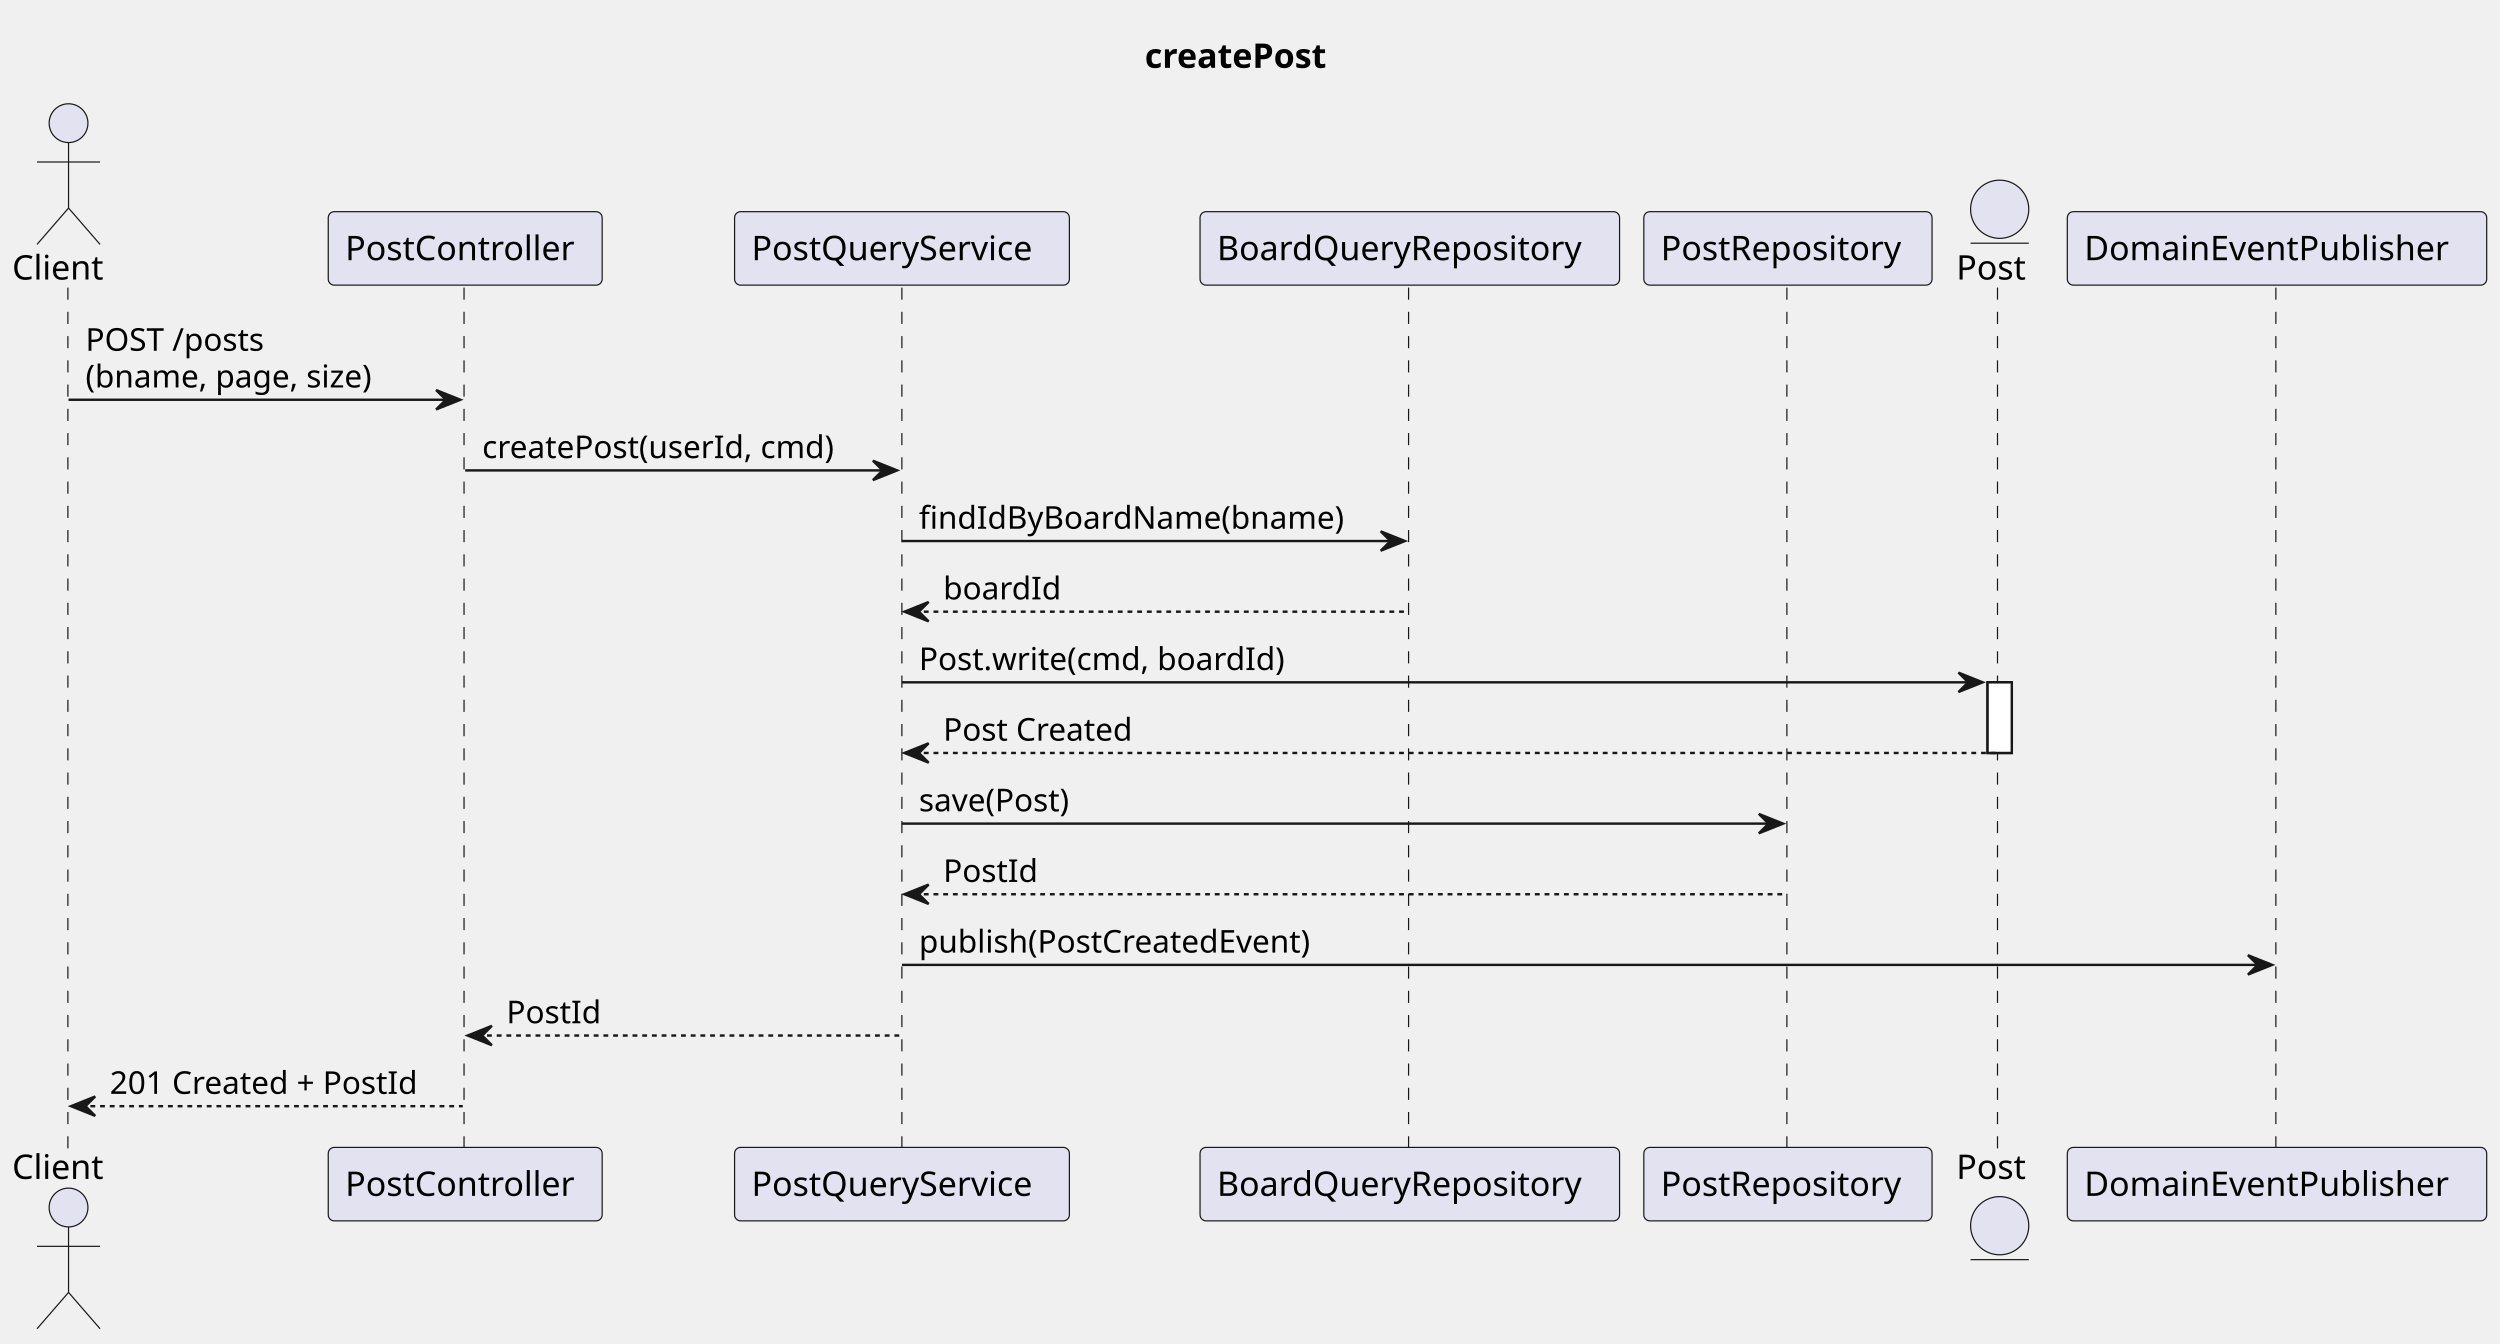
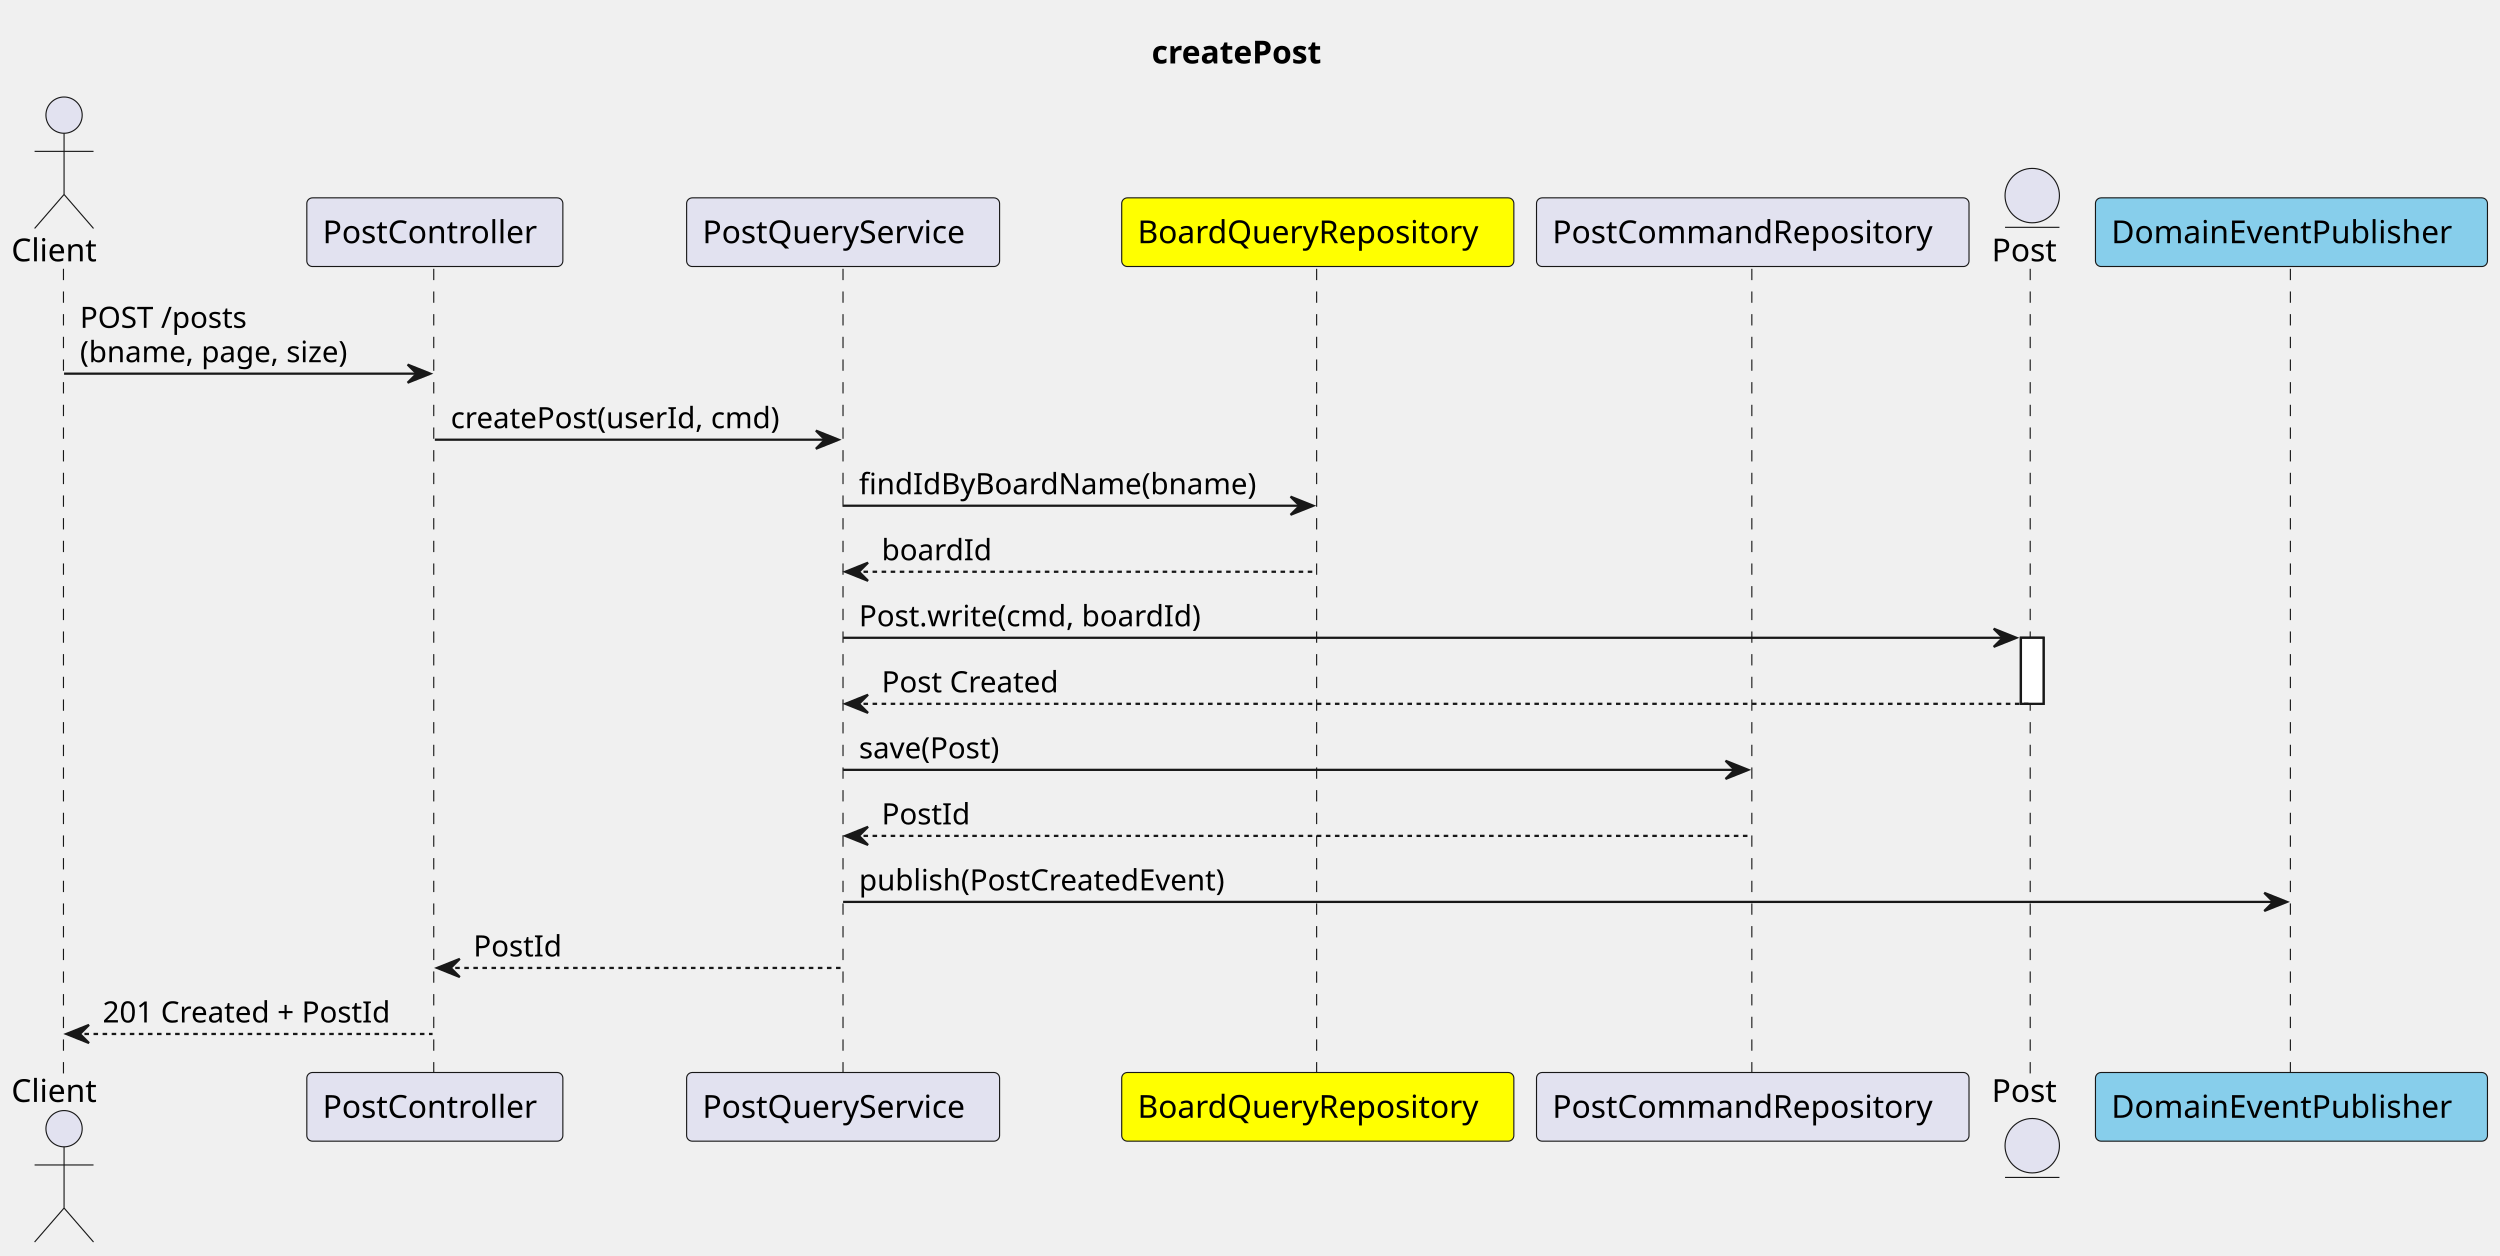
- <svg xmlns="http://www.w3.org/2000/svg" contentStyleType="text/css" data-diagram-type="SEQUENCE" height="554px" preserveAspectRatio="none" style="width:1031px;height:554px;background:#FFFFFF;" version="1.1" viewBox="0 0 1031 554" width="1031px" zoomAndPan="magnify">
+ <svg xmlns="http://www.w3.org/2000/svg" contentStyleType="text/css" data-diagram-type="SEQUENCE" height="554px" preserveAspectRatio="none" style="width:1103px;height:554px;background:#FFFFFF;" version="1.1" viewBox="0 0 1103 554" width="1103px" zoomAndPan="magnify">
  <defs />
  <g>
-     <text fill="#000000" font-family="sans-serif" font-size="14" font-weight="bold" lengthAdjust="spacing" textLength="85.237" x="472.138" y="27.995">createPost</text>
+     <text fill="#000000" font-family="sans-serif" font-size="14" font-weight="bold" lengthAdjust="spacing" textLength="85.237" x="508.116" y="27.995">createPost</text>
    <g>
-       <rect fill="#FFFFFF" height="29.133" style="stroke:#181818;stroke-width:1;" width="10" x="819.669" y="281.391" />
+       <rect fill="#FFFFFF" height="29.133" style="stroke:#181818;stroke-width:1;" width="10" x="891.624" y="281.391" />
    </g>
    <g>
      <rect fill="#000000" fill-opacity="0" height="355.594" width="8" x="24.265" y="118.594" />
      <line style="stroke:#181818;stroke-width:0.5;stroke-dasharray:5.0,5.0;" x1="28" x2="28" y1="118.594" y2="474.188" />
    </g>
    <g>
      <rect fill="#000000" fill-opacity="0" height="355.594" width="8" x="187.85" y="118.594" />
      <line style="stroke:#181818;stroke-width:0.5;stroke-dasharray:5.0,5.0;" x1="191.368" x2="191.368" y1="118.594" y2="474.188" />
    </g>
    <g>
      <rect fill="#000000" fill-opacity="0" height="355.594" width="8" x="367.977" y="118.594" />
      <line style="stroke:#181818;stroke-width:0.5;stroke-dasharray:5.0,5.0;" x1="371.938" x2="371.938" y1="118.594" y2="474.188" />
    </g>
    <g>
      <rect fill="#000000" fill-opacity="0" height="355.594" width="8" x="577.405" y="118.594" />
      <line style="stroke:#181818;stroke-width:0.5;stroke-dasharray:5.0,5.0;" x1="580.899" x2="580.899" y1="118.594" y2="474.188" />
    </g>
    <g>
-       <rect fill="#000000" fill-opacity="0" height="355.594" width="8" x="733.342" y="118.594" />
-       <line style="stroke:#181818;stroke-width:0.5;stroke-dasharray:5.0,5.0;" x1="736.91" x2="736.91" y1="118.594" y2="474.188" />
+       <rect fill="#000000" fill-opacity="0" height="355.594" width="8" x="769.319" y="118.594" />
+       <line style="stroke:#181818;stroke-width:0.5;stroke-dasharray:5.0,5.0;" x1="772.91" x2="772.91" y1="118.594" y2="474.188" />
    </g>
    <g>
-       <rect fill="#000000" fill-opacity="0" height="355.594" width="8" x="820.669" y="118.594" />
-       <line style="stroke:#181818;stroke-width:0.5;stroke-dasharray:5.0,5.0;" x1="823.773" x2="823.773" y1="118.594" y2="474.188" />
+       <rect fill="#000000" fill-opacity="0" height="355.594" width="8" x="892.624" y="118.594" />
+       <line style="stroke:#181818;stroke-width:0.5;stroke-dasharray:5.0,5.0;" x1="895.729" x2="895.729" y1="118.594" y2="474.188" />
    </g>
    <g>
-       <rect fill="#000000" fill-opacity="0" height="355.594" width="8" x="935.039" y="118.594" />
-       <line style="stroke:#181818;stroke-width:0.5;stroke-dasharray:5.0,5.0;" x1="938.564" x2="938.564" y1="118.594" y2="474.188" />
+       <rect fill="#000000" fill-opacity="0" height="355.594" width="8" x="1006.994" y="118.594" />
+       <line style="stroke:#181818;stroke-width:0.5;stroke-dasharray:5.0,5.0;" x1="1010.519" x2="1010.519" y1="118.594" y2="474.188" />
    </g>
    <g class="participant participant-head" data-participant="Client">
      <text fill="#000000" font-family="sans-serif" font-size="14" lengthAdjust="spacing" textLength="40.53" x="5" y="115.292">Client</text>
      <ellipse cx="28.265" cy="50.797" fill="#E2E2F0" rx="8" ry="8" style="stroke:#181818;stroke-width:0.5;" />
      <path d="M28.265,58.797 L28.265,85.797 M15.265,66.797 L41.265,66.797 M28.265,85.797 L15.265,100.797 M28.265,85.797 L41.265,100.797" fill="none" style="stroke:#181818;stroke-width:0.5;" />
    </g>
    <g class="participant participant-tail" data-participant="Client">
      <text fill="#000000" font-family="sans-serif" font-size="14" lengthAdjust="spacing" textLength="40.53" x="5" y="486.183">Client</text>
      <ellipse cx="28.265" cy="497.984" fill="#E2E2F0" rx="8" ry="8" style="stroke:#181818;stroke-width:0.5;" />
      <path d="M28.265,505.984 L28.265,532.984 M15.265,513.984 L41.265,513.984 M28.265,532.984 L15.265,547.984 M28.265,532.984 L41.265,547.984" fill="none" style="stroke:#181818;stroke-width:0.5;" />
    </g>
    <g class="participant participant-head" data-participant="PostController">
      <rect fill="#E2E2F0" height="30.297" rx="2.5" ry="2.5" style="stroke:#181818;stroke-width:0.5;" width="112.964" x="135.368" y="87.297" />
      <text fill="#000000" font-family="sans-serif" font-size="14" lengthAdjust="spacing" textLength="98.964" x="142.368" y="107.292">PostController</text>
    </g>
    <g class="participant participant-tail" data-participant="PostController">
      <rect fill="#E2E2F0" height="30.297" rx="2.5" ry="2.5" style="stroke:#181818;stroke-width:0.5;" width="112.964" x="135.368" y="473.188" />
      <text fill="#000000" font-family="sans-serif" font-size="14" lengthAdjust="spacing" textLength="98.964" x="142.368" y="493.183">PostController</text>
    </g>
    <g class="participant participant-head" data-participant="PostQueryService">
      <rect fill="#E2E2F0" height="30.297" rx="2.5" ry="2.5" style="stroke:#181818;stroke-width:0.5;" width="138.079" x="302.938" y="87.297" />
      <text fill="#000000" font-family="sans-serif" font-size="14" lengthAdjust="spacing" textLength="124.079" x="309.938" y="107.292">PostQueryService</text>
    </g>
    <g class="participant participant-tail" data-participant="PostQueryService">
      <rect fill="#E2E2F0" height="30.297" rx="2.5" ry="2.5" style="stroke:#181818;stroke-width:0.5;" width="138.079" x="302.938" y="473.188" />
      <text fill="#000000" font-family="sans-serif" font-size="14" lengthAdjust="spacing" textLength="124.079" x="309.938" y="493.183">PostQueryService</text>
    </g>
    <g class="participant participant-head" data-participant="BoardQueryRepository">
-       <rect fill="#E2E2F0" height="30.297" rx="2.5" ry="2.5" style="stroke:#181818;stroke-width:0.5;" width="173.011" x="494.899" y="87.297" />
+       <rect fill="#FFFF00" height="30.297" rx="2.5" ry="2.5" style="stroke:#181818;stroke-width:0.5;" width="173.011" x="494.899" y="87.297" />
      <text fill="#000000" font-family="sans-serif" font-size="14" lengthAdjust="spacing" textLength="159.011" x="501.899" y="107.292">BoardQueryRepository</text>
    </g>
    <g class="participant participant-tail" data-participant="BoardQueryRepository">
-       <rect fill="#E2E2F0" height="30.297" rx="2.5" ry="2.5" style="stroke:#181818;stroke-width:0.5;" width="173.011" x="494.899" y="473.188" />
+       <rect fill="#FFFF00" height="30.297" rx="2.5" ry="2.5" style="stroke:#181818;stroke-width:0.5;" width="173.011" x="494.899" y="473.188" />
      <text fill="#000000" font-family="sans-serif" font-size="14" lengthAdjust="spacing" textLength="159.011" x="501.899" y="493.183">BoardQueryRepository</text>
    </g>
-     <g class="participant participant-head" data-participant="PostRepository">
-       <rect fill="#E2E2F0" height="30.297" rx="2.5" ry="2.5" style="stroke:#181818;stroke-width:0.5;" width="118.863" x="677.91" y="87.297" />
-       <text fill="#000000" font-family="sans-serif" font-size="14" lengthAdjust="spacing" textLength="104.863" x="684.91" y="107.292">PostRepository</text>
+     <g class="participant participant-head" data-participant="PostCommandRepository">
+       <rect fill="#E2E2F0" height="30.297" rx="2.5" ry="2.5" style="stroke:#181818;stroke-width:0.5;" width="190.818" x="677.91" y="87.297" />
+       <text fill="#000000" font-family="sans-serif" font-size="14" lengthAdjust="spacing" textLength="176.818" x="684.91" y="107.292">PostCommandRepository</text>
    </g>
-     <g class="participant participant-tail" data-participant="PostRepository">
-       <rect fill="#E2E2F0" height="30.297" rx="2.5" ry="2.5" style="stroke:#181818;stroke-width:0.5;" width="118.863" x="677.91" y="473.188" />
-       <text fill="#000000" font-family="sans-serif" font-size="14" lengthAdjust="spacing" textLength="104.863" x="684.91" y="493.183">PostRepository</text>
+     <g class="participant participant-tail" data-participant="PostCommandRepository">
+       <rect fill="#E2E2F0" height="30.297" rx="2.5" ry="2.5" style="stroke:#181818;stroke-width:0.5;" width="190.818" x="677.91" y="473.188" />
+       <text fill="#000000" font-family="sans-serif" font-size="14" lengthAdjust="spacing" textLength="176.818" x="684.91" y="493.183">PostCommandRepository</text>
    </g>
    <g class="participant participant-head" data-participant="Post">
-       <text fill="#000000" font-family="sans-serif" font-size="14" lengthAdjust="spacing" textLength="29.791" x="806.773" y="115.292">Post</text>
-       <ellipse cx="824.669" cy="86.297" fill="#E2E2F0" rx="12" ry="12" style="stroke:#181818;stroke-width:0.5;" />
-       <line style="stroke:#181818;stroke-width:0.5;" x1="812.669" x2="836.669" y1="100.297" y2="100.297" />
+       <text fill="#000000" font-family="sans-serif" font-size="14" lengthAdjust="spacing" textLength="29.791" x="878.729" y="115.292">Post</text>
+       <ellipse cx="896.624" cy="86.297" fill="#E2E2F0" rx="12" ry="12" style="stroke:#181818;stroke-width:0.5;" />
+       <line style="stroke:#181818;stroke-width:0.5;" x1="884.624" x2="908.624" y1="100.297" y2="100.297" />
    </g>
    <g class="participant participant-tail" data-participant="Post">
-       <text fill="#000000" font-family="sans-serif" font-size="14" lengthAdjust="spacing" textLength="29.791" x="806.773" y="486.183">Post</text>
-       <ellipse cx="824.669" cy="505.484" fill="#E2E2F0" rx="12" ry="12" style="stroke:#181818;stroke-width:0.5;" />
-       <line style="stroke:#181818;stroke-width:0.5;" x1="812.669" x2="836.669" y1="519.484" y2="519.484" />
+       <text fill="#000000" font-family="sans-serif" font-size="14" lengthAdjust="spacing" textLength="29.791" x="878.729" y="486.183">Post</text>
+       <ellipse cx="896.624" cy="505.484" fill="#E2E2F0" rx="12" ry="12" style="stroke:#181818;stroke-width:0.5;" />
+       <line style="stroke:#181818;stroke-width:0.5;" x1="884.624" x2="908.624" y1="519.484" y2="519.484" />
    </g>
    <g class="participant participant-head" data-participant="DomainEventPublisher">
-       <rect fill="#E2E2F0" height="30.297" rx="2.5" ry="2.5" style="stroke:#181818;stroke-width:0.5;" width="172.949" x="852.564" y="87.297" />
-       <text fill="#000000" font-family="sans-serif" font-size="14" lengthAdjust="spacing" textLength="158.949" x="859.564" y="107.292">DomainEventPublisher</text>
+       <rect fill="#87CEEB" height="30.297" rx="2.5" ry="2.5" style="stroke:#181818;stroke-width:0.5;" width="172.949" x="924.519" y="87.297" />
+       <text fill="#000000" font-family="sans-serif" font-size="14" lengthAdjust="spacing" textLength="158.949" x="931.519" y="107.292">DomainEventPublisher</text>
    </g>
    <g class="participant participant-tail" data-participant="DomainEventPublisher">
-       <rect fill="#E2E2F0" height="30.297" rx="2.5" ry="2.5" style="stroke:#181818;stroke-width:0.5;" width="172.949" x="852.564" y="473.188" />
-       <text fill="#000000" font-family="sans-serif" font-size="14" lengthAdjust="spacing" textLength="158.949" x="859.564" y="493.183">DomainEventPublisher</text>
+       <rect fill="#87CEEB" height="30.297" rx="2.5" ry="2.5" style="stroke:#181818;stroke-width:0.5;" width="172.949" x="924.519" y="473.188" />
+       <text fill="#000000" font-family="sans-serif" font-size="14" lengthAdjust="spacing" textLength="158.949" x="931.519" y="493.183">DomainEventPublisher</text>
    </g>
    <g>
-       <rect fill="#FFFFFF" height="29.133" style="stroke:#181818;stroke-width:1;" width="10" x="819.669" y="281.391" />
+       <rect fill="#FFFFFF" height="29.133" style="stroke:#181818;stroke-width:1;" width="10" x="891.624" y="281.391" />
    </g>
    <g class="message" data-participant-1="Client" data-participant-2="PostController">
      <polygon fill="#181818" points="179.85,160.859,189.85,164.859,179.85,168.859,183.85,164.859" style="stroke:#181818;stroke-width:1;" />
      <line style="stroke:#181818;stroke-width:1;" x1="28.265" x2="185.85" y1="164.859" y2="164.859" />
      <text fill="#000000" font-family="sans-serif" font-size="13" lengthAdjust="spacing" textLength="77.626" x="35.265" y="144.661">POST /posts</text>
      <text fill="#000000" font-family="sans-serif" font-size="13" lengthAdjust="spacing" textLength="129.467" x="35.265" y="159.793">(bname, page, size)</text>
    </g>
    <g class="message" data-participant-1="PostController" data-participant-2="PostQueryService">
      <polygon fill="#181818" points="359.977,189.992,369.977,193.992,359.977,197.992,363.977,193.992" style="stroke:#181818;stroke-width:1;" />
      <line style="stroke:#181818;stroke-width:1;" x1="191.85" x2="365.977" y1="193.992" y2="193.992" />
      <text fill="#000000" font-family="sans-serif" font-size="13" lengthAdjust="spacing" textLength="156.127" x="198.85" y="188.926">createPost(userId, cmd)</text>
    </g>
    <g class="message" data-participant-1="PostQueryService" data-participant-2="BoardQueryRepository">
      <polygon fill="#181818" points="569.405,219.125,579.405,223.125,569.405,227.125,573.405,223.125" style="stroke:#181818;stroke-width:1;" />
      <line style="stroke:#181818;stroke-width:1;" x1="371.977" x2="575.405" y1="223.125" y2="223.125" />
      <text fill="#000000" font-family="sans-serif" font-size="13" lengthAdjust="spacing" textLength="185.428" x="378.977" y="218.059">findIdByBoardName(bname)</text>
    </g>
    <g class="message" data-participant-1="BoardQueryRepository" data-participant-2="PostQueryService">
      <polygon fill="#181818" points="382.977,248.258,372.977,252.258,382.977,256.258,378.977,252.258" style="stroke:#181818;stroke-width:1;" />
      <line style="stroke:#181818;stroke-width:1;stroke-dasharray:2.0,2.0;" x1="376.977" x2="580.405" y1="252.258" y2="252.258" />
      <text fill="#000000" font-family="sans-serif" font-size="13" lengthAdjust="spacing" textLength="49.855" x="388.977" y="247.192">boardId</text>
    </g>
    <g class="message" data-participant-1="PostQueryService" data-participant-2="Post">
-       <polygon fill="#181818" points="807.669,277.391,817.669,281.391,807.669,285.391,811.669,281.391" style="stroke:#181818;stroke-width:1;" />
-       <line style="stroke:#181818;stroke-width:1;" x1="371.977" x2="813.669" y1="281.391" y2="281.391" />
+       <polygon fill="#181818" points="879.624,277.391,889.624,281.391,879.624,285.391,883.624,281.391" style="stroke:#181818;stroke-width:1;" />
+       <line style="stroke:#181818;stroke-width:1;" x1="371.977" x2="885.624" y1="281.391" y2="281.391" />
      <text fill="#000000" font-family="sans-serif" font-size="13" lengthAdjust="spacing" textLength="160.805" x="378.977" y="276.325">Post.write(cmd, boardId)</text>
    </g>
    <g class="message" data-participant-1="Post" data-participant-2="PostQueryService">
      <polygon fill="#181818" points="382.977,306.523,372.977,310.523,382.977,314.523,378.977,310.523" style="stroke:#181818;stroke-width:1;" />
-       <line style="stroke:#181818;stroke-width:1;stroke-dasharray:2.0,2.0;" x1="376.977" x2="823.669" y1="310.523" y2="310.523" />
+       <line style="stroke:#181818;stroke-width:1;stroke-dasharray:2.0,2.0;" x1="376.977" x2="895.624" y1="310.523" y2="310.523" />
      <text fill="#000000" font-family="sans-serif" font-size="13" lengthAdjust="spacing" textLength="83.529" x="388.977" y="305.457">Post Created</text>
    </g>
-     <g class="message" data-participant-1="PostQueryService" data-participant-2="PostRepository">
-       <polygon fill="#181818" points="725.342,335.656,735.342,339.656,725.342,343.656,729.342,339.656" style="stroke:#181818;stroke-width:1;" />
-       <line style="stroke:#181818;stroke-width:1;" x1="371.977" x2="731.342" y1="339.656" y2="339.656" />
+     <g class="message" data-participant-1="PostQueryService" data-participant-2="PostCommandRepository">
+       <polygon fill="#181818" points="761.319,335.656,771.319,339.656,761.319,343.656,765.319,339.656" style="stroke:#181818;stroke-width:1;" />
+       <line style="stroke:#181818;stroke-width:1;" x1="371.977" x2="767.319" y1="339.656" y2="339.656" />
      <text fill="#000000" font-family="sans-serif" font-size="13" lengthAdjust="spacing" textLength="68.237" x="378.977" y="334.59">save(Post)</text>
    </g>
-     <g class="message" data-participant-1="PostRepository" data-participant-2="PostQueryService">
+     <g class="message" data-participant-1="PostCommandRepository" data-participant-2="PostQueryService">
      <polygon fill="#181818" points="382.977,364.789,372.977,368.789,382.977,372.789,378.977,368.789" style="stroke:#181818;stroke-width:1;" />
-       <line style="stroke:#181818;stroke-width:1;stroke-dasharray:2.0,2.0;" x1="376.977" x2="736.342" y1="368.789" y2="368.789" />
+       <line style="stroke:#181818;stroke-width:1;stroke-dasharray:2.0,2.0;" x1="376.977" x2="772.319" y1="368.789" y2="368.789" />
      <text fill="#000000" font-family="sans-serif" font-size="13" lengthAdjust="spacing" textLength="39.749" x="388.977" y="363.723">PostId</text>
    </g>
    <g class="message" data-participant-1="PostQueryService" data-participant-2="DomainEventPublisher">
-       <polygon fill="#181818" points="927.039,393.922,937.039,397.922,927.039,401.922,931.039,397.922" style="stroke:#181818;stroke-width:1;" />
-       <line style="stroke:#181818;stroke-width:1;" x1="371.977" x2="933.039" y1="397.922" y2="397.922" />
+       <polygon fill="#181818" points="998.994,393.922,1008.994,397.922,998.994,401.922,1002.994,397.922" style="stroke:#181818;stroke-width:1;" />
+       <line style="stroke:#181818;stroke-width:1;" x1="371.977" x2="1004.994" y1="397.922" y2="397.922" />
      <text fill="#000000" font-family="sans-serif" font-size="13" lengthAdjust="spacing" textLength="173.761" x="378.977" y="392.856">publish(PostCreatedEvent)</text>
    </g>
    <g class="message" data-participant-1="PostQueryService" data-participant-2="PostController">
      <polygon fill="#181818" points="202.85,423.055,192.85,427.055,202.85,431.055,198.85,427.055" style="stroke:#181818;stroke-width:1;" />
      <line style="stroke:#181818;stroke-width:1;stroke-dasharray:2.0,2.0;" x1="196.85" x2="370.977" y1="427.055" y2="427.055" />
      <text fill="#000000" font-family="sans-serif" font-size="13" lengthAdjust="spacing" textLength="39.749" x="208.85" y="421.989">PostId</text>
    </g>
    <g class="message" data-participant-1="PostController" data-participant-2="Client">
      <polygon fill="#181818" points="39.265,452.188,29.265,456.188,39.265,460.188,35.265,456.188" style="stroke:#181818;stroke-width:1;" />
      <line style="stroke:#181818;stroke-width:1;stroke-dasharray:2.0,2.0;" x1="33.265" x2="190.85" y1="456.188" y2="456.188" />
      <text fill="#000000" font-family="sans-serif" font-size="13" lengthAdjust="spacing" textLength="139.585" x="45.265" y="451.122">201 Created + PostId</text>
    </g>
  </g>
</svg>
